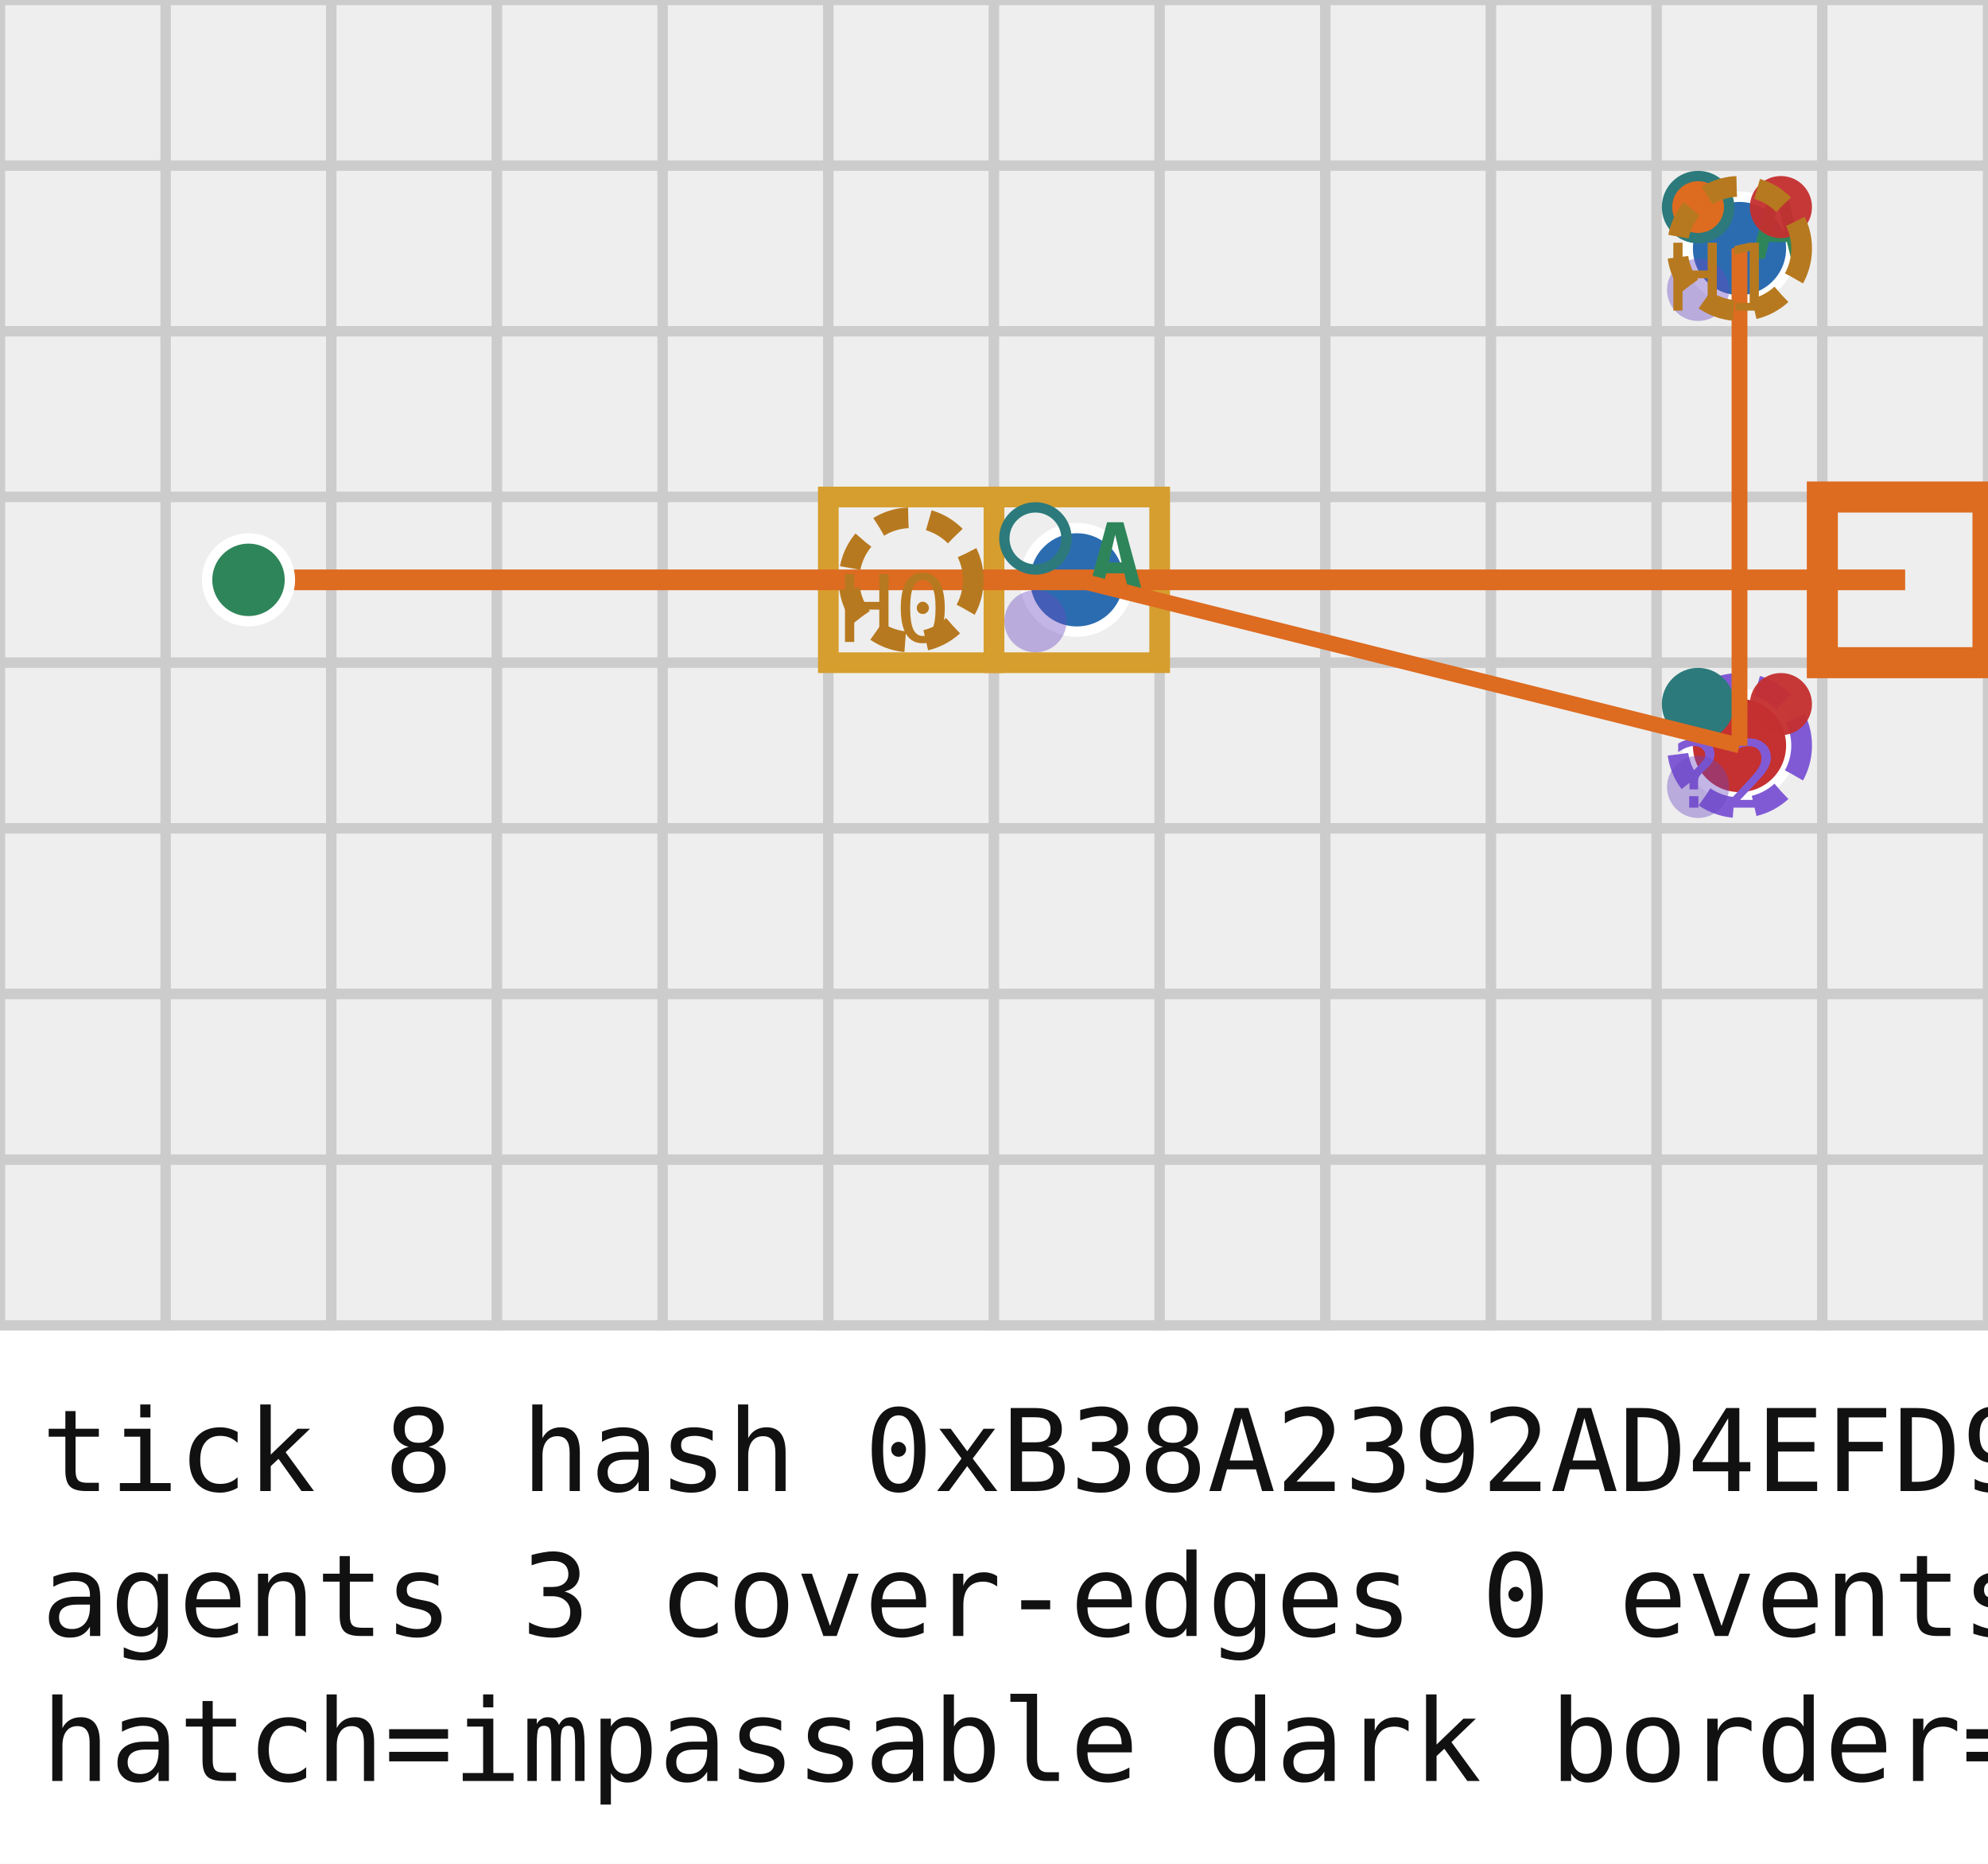
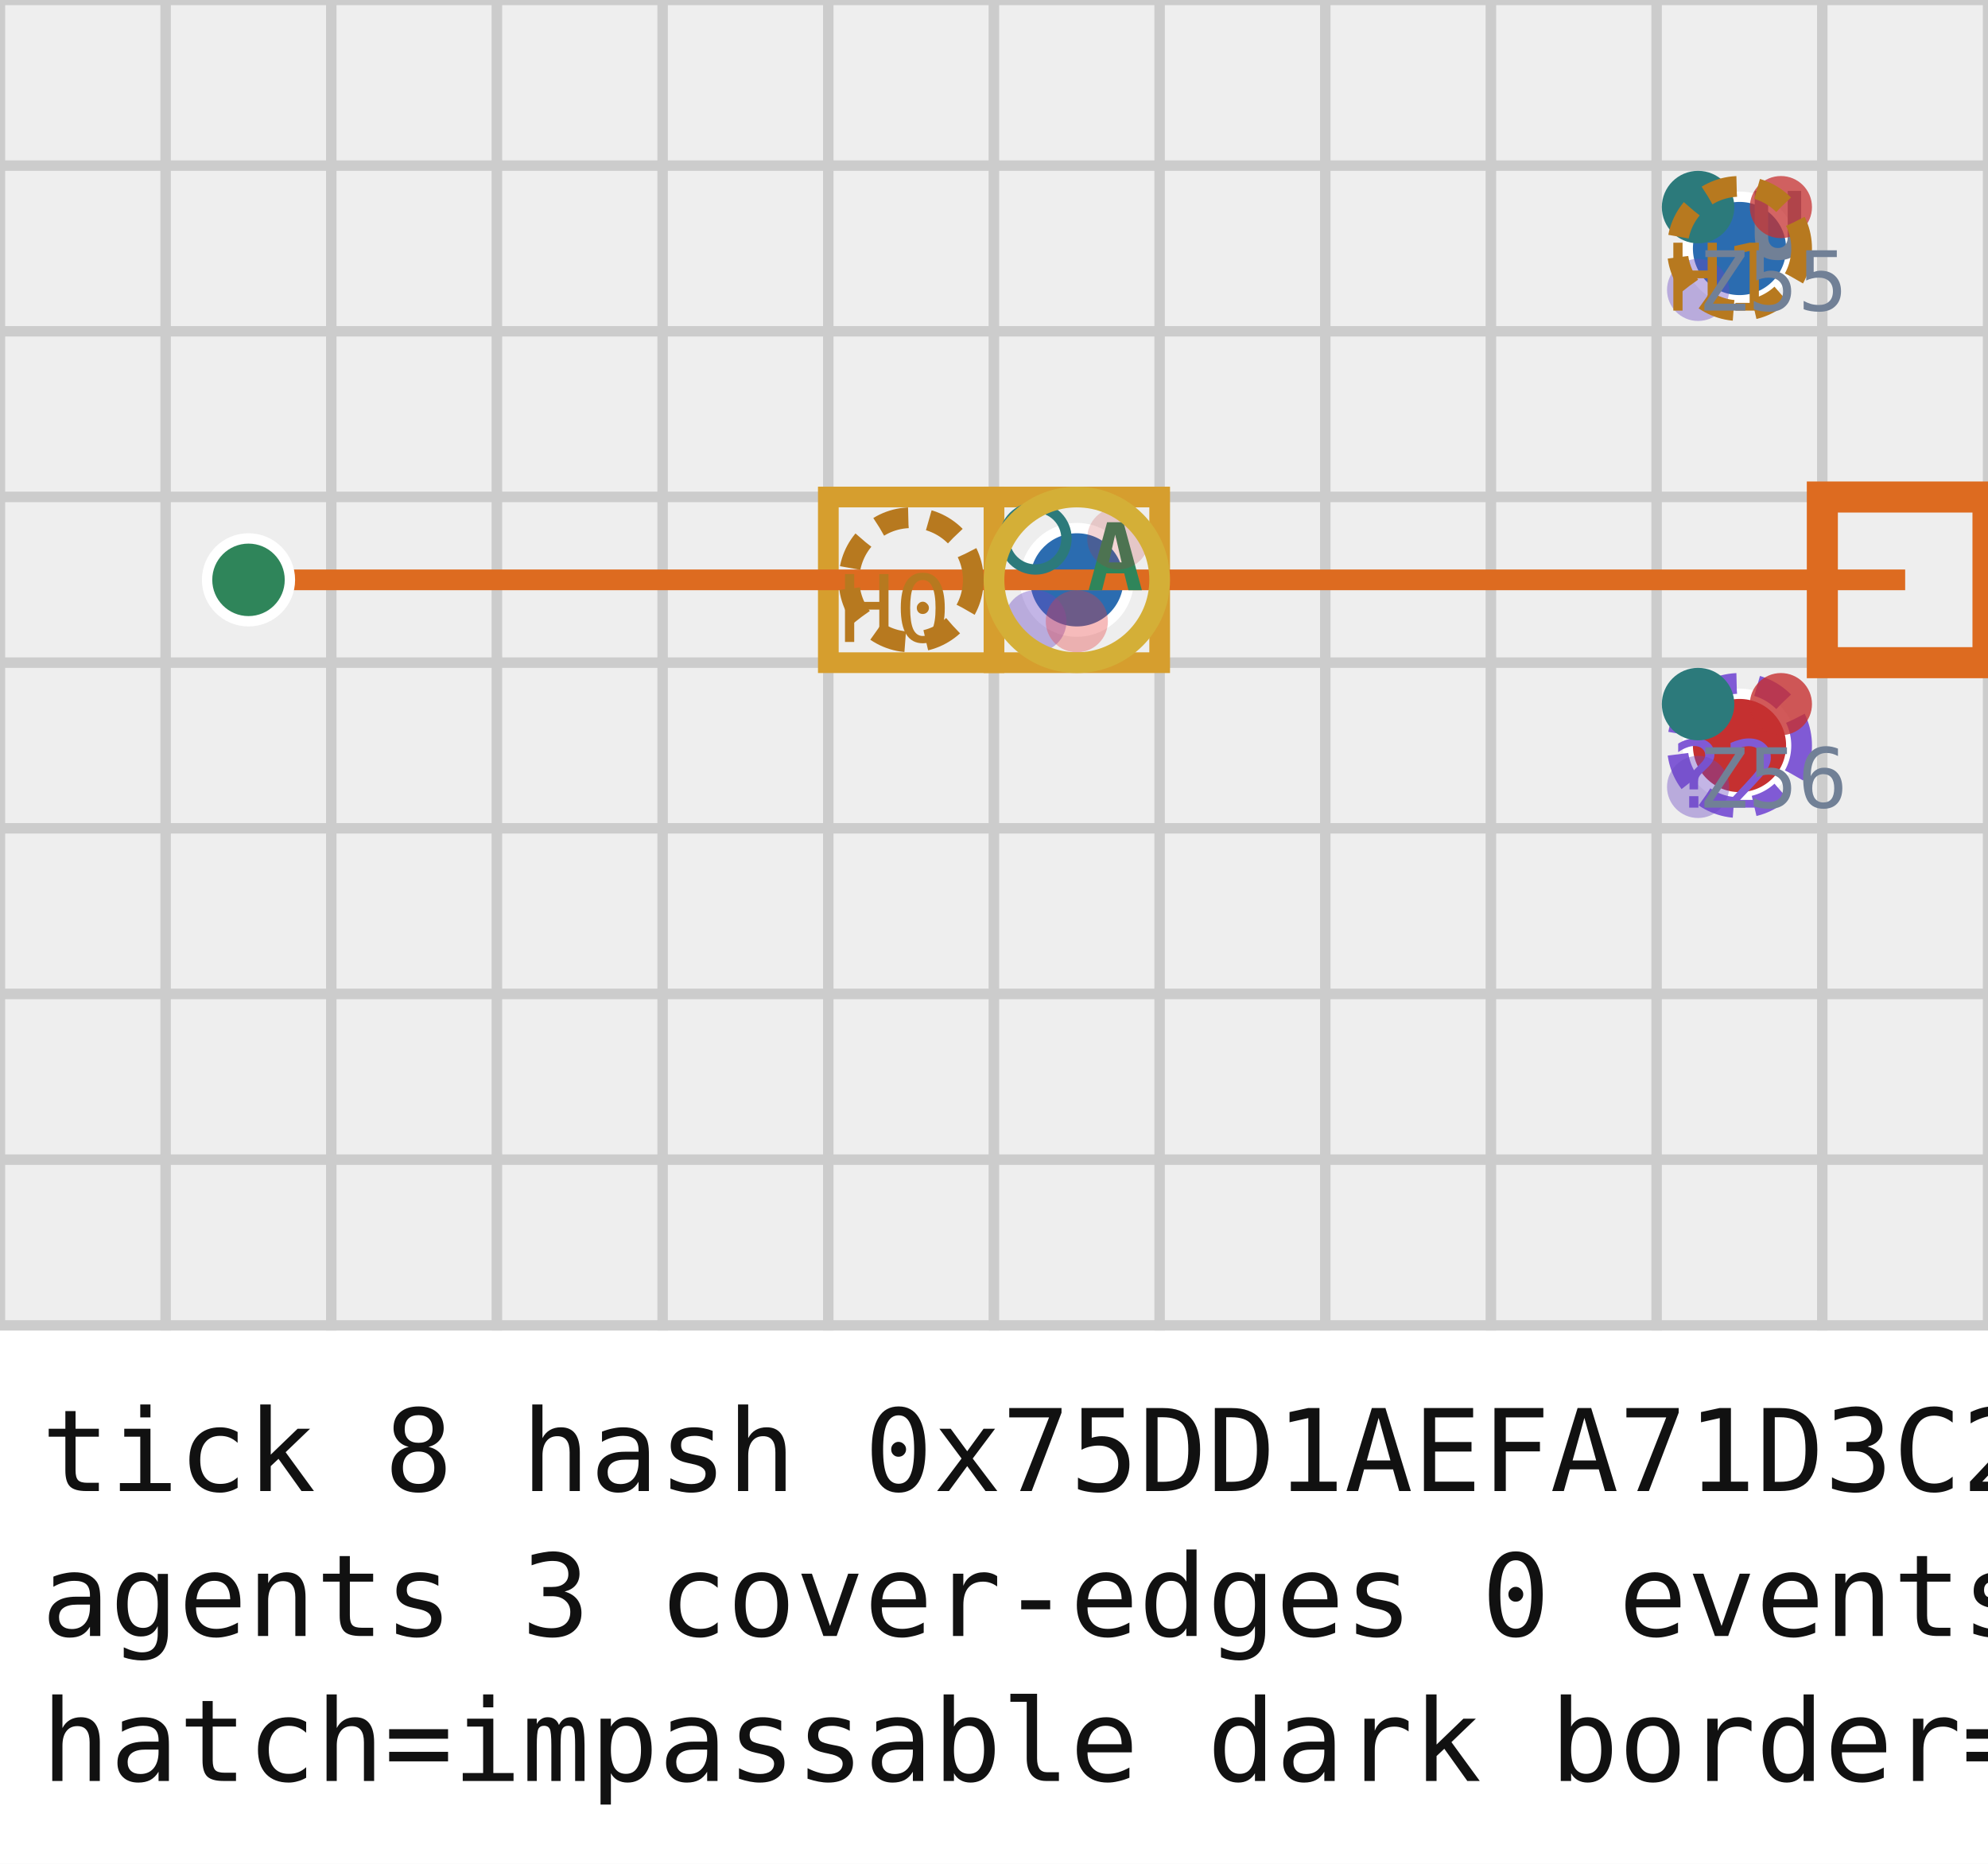
<svg xmlns="http://www.w3.org/2000/svg" width="192" height="180" viewBox="0 0 192 180">
  <defs>
    <pattern id="cw-hatch" width="4" height="4" patternUnits="userSpaceOnUse">
      <path d="M0,4 L4,0" stroke="#8a8a8a" stroke-width="1" />
    </pattern>
  </defs>
  <rect x="0" y="0" width="192" height="180" fill="#ffffff" />
  <rect x="0" y="0" width="16" height="16" fill="rgb(238,238,238)" stroke="#cccccc" stroke-width="1" />
  <rect x="16" y="0" width="16" height="16" fill="rgb(238,238,238)" stroke="#cccccc" stroke-width="1" />
  <rect x="32" y="0" width="16" height="16" fill="rgb(238,238,238)" stroke="#cccccc" stroke-width="1" />
  <rect x="48" y="0" width="16" height="16" fill="rgb(238,238,238)" stroke="#cccccc" stroke-width="1" />
  <rect x="64" y="0" width="16" height="16" fill="rgb(238,238,238)" stroke="#cccccc" stroke-width="1" />
  <rect x="80" y="0" width="16" height="16" fill="rgb(238,238,238)" stroke="#cccccc" stroke-width="1" />
  <rect x="96" y="0" width="16" height="16" fill="rgb(238,238,238)" stroke="#cccccc" stroke-width="1" />
  <rect x="112" y="0" width="16" height="16" fill="rgb(238,238,238)" stroke="#cccccc" stroke-width="1" />
  <rect x="128" y="0" width="16" height="16" fill="rgb(238,238,238)" stroke="#cccccc" stroke-width="1" />
  <rect x="144" y="0" width="16" height="16" fill="rgb(238,238,238)" stroke="#cccccc" stroke-width="1" />
  <rect x="160" y="0" width="16" height="16" fill="rgb(238,238,238)" stroke="#cccccc" stroke-width="1" />
  <rect x="176" y="0" width="16" height="16" fill="rgb(238,238,238)" stroke="#cccccc" stroke-width="1" />
  <rect x="0" y="16" width="16" height="16" fill="rgb(238,238,238)" stroke="#cccccc" stroke-width="1" />
  <rect x="16" y="16" width="16" height="16" fill="rgb(238,238,238)" stroke="#cccccc" stroke-width="1" />
  <rect x="32" y="16" width="16" height="16" fill="rgb(238,238,238)" stroke="#cccccc" stroke-width="1" />
  <rect x="48" y="16" width="16" height="16" fill="rgb(238,238,238)" stroke="#cccccc" stroke-width="1" />
  <rect x="64" y="16" width="16" height="16" fill="rgb(238,238,238)" stroke="#cccccc" stroke-width="1" />
  <rect x="80" y="16" width="16" height="16" fill="rgb(238,238,238)" stroke="#cccccc" stroke-width="1" />
  <rect x="96" y="16" width="16" height="16" fill="rgb(238,238,238)" stroke="#cccccc" stroke-width="1" />
  <rect x="112" y="16" width="16" height="16" fill="rgb(238,238,238)" stroke="#cccccc" stroke-width="1" />
  <rect x="128" y="16" width="16" height="16" fill="rgb(238,238,238)" stroke="#cccccc" stroke-width="1" />
  <rect x="144" y="16" width="16" height="16" fill="rgb(238,238,238)" stroke="#cccccc" stroke-width="1" />
  <rect x="160" y="16" width="16" height="16" fill="rgb(238,238,238)" stroke="#cccccc" stroke-width="1" />
  <rect x="176" y="16" width="16" height="16" fill="rgb(238,238,238)" stroke="#cccccc" stroke-width="1" />
  <rect x="0" y="32" width="16" height="16" fill="rgb(238,238,238)" stroke="#cccccc" stroke-width="1" />
  <rect x="16" y="32" width="16" height="16" fill="rgb(238,238,238)" stroke="#cccccc" stroke-width="1" />
  <rect x="32" y="32" width="16" height="16" fill="rgb(238,238,238)" stroke="#cccccc" stroke-width="1" />
  <rect x="48" y="32" width="16" height="16" fill="rgb(238,238,238)" stroke="#cccccc" stroke-width="1" />
  <rect x="64" y="32" width="16" height="16" fill="rgb(238,238,238)" stroke="#cccccc" stroke-width="1" />
  <rect x="80" y="32" width="16" height="16" fill="rgb(238,238,238)" stroke="#cccccc" stroke-width="1" />
  <rect x="96" y="32" width="16" height="16" fill="rgb(238,238,238)" stroke="#cccccc" stroke-width="1" />
  <rect x="112" y="32" width="16" height="16" fill="rgb(238,238,238)" stroke="#cccccc" stroke-width="1" />
  <rect x="128" y="32" width="16" height="16" fill="rgb(238,238,238)" stroke="#cccccc" stroke-width="1" />
  <rect x="144" y="32" width="16" height="16" fill="rgb(238,238,238)" stroke="#cccccc" stroke-width="1" />
  <rect x="160" y="32" width="16" height="16" fill="rgb(238,238,238)" stroke="#cccccc" stroke-width="1" />
  <rect x="176" y="32" width="16" height="16" fill="rgb(238,238,238)" stroke="#cccccc" stroke-width="1" />
  <rect x="0" y="48" width="16" height="16" fill="rgb(238,238,238)" stroke="#cccccc" stroke-width="1" />
  <rect x="16" y="48" width="16" height="16" fill="rgb(238,238,238)" stroke="#cccccc" stroke-width="1" />
  <rect x="32" y="48" width="16" height="16" fill="rgb(238,238,238)" stroke="#cccccc" stroke-width="1" />
  <rect x="48" y="48" width="16" height="16" fill="rgb(238,238,238)" stroke="#cccccc" stroke-width="1" />
  <rect x="64" y="48" width="16" height="16" fill="rgb(238,238,238)" stroke="#cccccc" stroke-width="1" />
  <rect x="80" y="48" width="16" height="16" fill="rgb(238,238,238)" stroke="#cccccc" stroke-width="1" />
  <rect x="96" y="48" width="16" height="16" fill="rgb(238,238,238)" stroke="#cccccc" stroke-width="1" />
  <rect x="112" y="48" width="16" height="16" fill="rgb(238,238,238)" stroke="#cccccc" stroke-width="1" />
  <rect x="128" y="48" width="16" height="16" fill="rgb(238,238,238)" stroke="#cccccc" stroke-width="1" />
  <rect x="144" y="48" width="16" height="16" fill="rgb(238,238,238)" stroke="#cccccc" stroke-width="1" />
  <rect x="160" y="48" width="16" height="16" fill="rgb(238,238,238)" stroke="#cccccc" stroke-width="1" />
  <rect x="176" y="48" width="16" height="16" fill="rgb(238,238,238)" stroke="#cccccc" stroke-width="1" />
  <rect x="0" y="64" width="16" height="16" fill="rgb(238,238,238)" stroke="#cccccc" stroke-width="1" />
  <rect x="16" y="64" width="16" height="16" fill="rgb(238,238,238)" stroke="#cccccc" stroke-width="1" />
  <rect x="32" y="64" width="16" height="16" fill="rgb(238,238,238)" stroke="#cccccc" stroke-width="1" />
  <rect x="48" y="64" width="16" height="16" fill="rgb(238,238,238)" stroke="#cccccc" stroke-width="1" />
  <rect x="64" y="64" width="16" height="16" fill="rgb(238,238,238)" stroke="#cccccc" stroke-width="1" />
  <rect x="80" y="64" width="16" height="16" fill="rgb(238,238,238)" stroke="#cccccc" stroke-width="1" />
  <rect x="96" y="64" width="16" height="16" fill="rgb(238,238,238)" stroke="#cccccc" stroke-width="1" />
  <rect x="112" y="64" width="16" height="16" fill="rgb(238,238,238)" stroke="#cccccc" stroke-width="1" />
  <rect x="128" y="64" width="16" height="16" fill="rgb(238,238,238)" stroke="#cccccc" stroke-width="1" />
  <rect x="144" y="64" width="16" height="16" fill="rgb(238,238,238)" stroke="#cccccc" stroke-width="1" />
  <rect x="160" y="64" width="16" height="16" fill="rgb(238,238,238)" stroke="#cccccc" stroke-width="1" />
  <rect x="176" y="64" width="16" height="16" fill="rgb(238,238,238)" stroke="#cccccc" stroke-width="1" />
  <rect x="0" y="80" width="16" height="16" fill="rgb(238,238,238)" stroke="#cccccc" stroke-width="1" />
  <rect x="16" y="80" width="16" height="16" fill="rgb(238,238,238)" stroke="#cccccc" stroke-width="1" />
  <rect x="32" y="80" width="16" height="16" fill="rgb(238,238,238)" stroke="#cccccc" stroke-width="1" />
  <rect x="48" y="80" width="16" height="16" fill="rgb(238,238,238)" stroke="#cccccc" stroke-width="1" />
  <rect x="64" y="80" width="16" height="16" fill="rgb(238,238,238)" stroke="#cccccc" stroke-width="1" />
  <rect x="80" y="80" width="16" height="16" fill="rgb(238,238,238)" stroke="#cccccc" stroke-width="1" />
  <rect x="96" y="80" width="16" height="16" fill="rgb(238,238,238)" stroke="#cccccc" stroke-width="1" />
  <rect x="112" y="80" width="16" height="16" fill="rgb(238,238,238)" stroke="#cccccc" stroke-width="1" />
  <rect x="128" y="80" width="16" height="16" fill="rgb(238,238,238)" stroke="#cccccc" stroke-width="1" />
  <rect x="144" y="80" width="16" height="16" fill="rgb(238,238,238)" stroke="#cccccc" stroke-width="1" />
  <rect x="160" y="80" width="16" height="16" fill="rgb(238,238,238)" stroke="#cccccc" stroke-width="1" />
  <rect x="176" y="80" width="16" height="16" fill="rgb(238,238,238)" stroke="#cccccc" stroke-width="1" />
  <rect x="0" y="96" width="16" height="16" fill="rgb(238,238,238)" stroke="#cccccc" stroke-width="1" />
  <rect x="16" y="96" width="16" height="16" fill="rgb(238,238,238)" stroke="#cccccc" stroke-width="1" />
  <rect x="32" y="96" width="16" height="16" fill="rgb(238,238,238)" stroke="#cccccc" stroke-width="1" />
  <rect x="48" y="96" width="16" height="16" fill="rgb(238,238,238)" stroke="#cccccc" stroke-width="1" />
  <rect x="64" y="96" width="16" height="16" fill="rgb(238,238,238)" stroke="#cccccc" stroke-width="1" />
  <rect x="80" y="96" width="16" height="16" fill="rgb(238,238,238)" stroke="#cccccc" stroke-width="1" />
  <rect x="96" y="96" width="16" height="16" fill="rgb(238,238,238)" stroke="#cccccc" stroke-width="1" />
  <rect x="112" y="96" width="16" height="16" fill="rgb(238,238,238)" stroke="#cccccc" stroke-width="1" />
  <rect x="128" y="96" width="16" height="16" fill="rgb(238,238,238)" stroke="#cccccc" stroke-width="1" />
  <rect x="144" y="96" width="16" height="16" fill="rgb(238,238,238)" stroke="#cccccc" stroke-width="1" />
  <rect x="160" y="96" width="16" height="16" fill="rgb(238,238,238)" stroke="#cccccc" stroke-width="1" />
  <rect x="176" y="96" width="16" height="16" fill="rgb(238,238,238)" stroke="#cccccc" stroke-width="1" />
  <rect x="0" y="112" width="16" height="16" fill="rgb(238,238,238)" stroke="#cccccc" stroke-width="1" />
  <rect x="16" y="112" width="16" height="16" fill="rgb(238,238,238)" stroke="#cccccc" stroke-width="1" />
  <rect x="32" y="112" width="16" height="16" fill="rgb(238,238,238)" stroke="#cccccc" stroke-width="1" />
  <rect x="48" y="112" width="16" height="16" fill="rgb(238,238,238)" stroke="#cccccc" stroke-width="1" />
  <rect x="64" y="112" width="16" height="16" fill="rgb(238,238,238)" stroke="#cccccc" stroke-width="1" />
  <rect x="80" y="112" width="16" height="16" fill="rgb(238,238,238)" stroke="#cccccc" stroke-width="1" />
  <rect x="96" y="112" width="16" height="16" fill="rgb(238,238,238)" stroke="#cccccc" stroke-width="1" />
  <rect x="112" y="112" width="16" height="16" fill="rgb(238,238,238)" stroke="#cccccc" stroke-width="1" />
  <rect x="128" y="112" width="16" height="16" fill="rgb(238,238,238)" stroke="#cccccc" stroke-width="1" />
  <rect x="144" y="112" width="16" height="16" fill="rgb(238,238,238)" stroke="#cccccc" stroke-width="1" />
  <rect x="160" y="112" width="16" height="16" fill="rgb(238,238,238)" stroke="#cccccc" stroke-width="1" />
  <rect x="176" y="112" width="16" height="16" fill="rgb(238,238,238)" stroke="#cccccc" stroke-width="1" />
  <rect x="176" y="48" width="16" height="16" fill="none" stroke="#d69e2e" stroke-width="2" />
  <rect x="176" y="48" width="16" height="16" fill="none" stroke="#d69e2e" stroke-width="2" />
  <rect x="80" y="48" width="16" height="16" fill="none" stroke="#d69e2e" stroke-width="2" />
  <rect x="96" y="48" width="16" height="16" fill="none" stroke="#d69e2e" stroke-width="2" />
  <line x1="104" y1="56" x2="184" y2="56" stroke="#2b6cb0" stroke-width="1" stroke-dasharray="3,2" />
  <circle cx="104" cy="56" r="5" fill="#2b6cb0" stroke="#ffffff" stroke-width="1" />
  <circle cx="168" cy="24" r="5" fill="#2b6cb0" stroke="#ffffff" stroke-width="1" />
  <circle cx="168" cy="72" r="5" fill="#c53030" stroke="#ffffff" stroke-width="1" />
  <polyline points="24,56 40,56 56,56 72,56 88,56 104,56 120,56 136,56 152,56 168,56 184,56" fill="none" stroke="#dd6b20" stroke-width="2" />
  <circle cx="24" cy="56" r="4" fill="#2f855a" stroke="#ffffff" stroke-width="1" />
  <rect x="176" y="48" width="16" height="16" fill="none" stroke="#dd6b20" stroke-width="3" />
  <circle cx="168" cy="72" r="6" fill="none" stroke="#805ad5" stroke-width="2" stroke-dasharray="3,2" />
  <text x="161" y="78" font-family="monospace" font-size="9" fill="#805ad5">?2</text>
  <text x="105" y="57" font-family="monospace" font-size="9" font-weight="bold" fill="#2f855a">A</text>
-   <text x="169" y="25" font-family="monospace" font-size="9" font-weight="bold" fill="#2f855a">A</text>
+   <text x="169" y="25" font-family="monospace" font-size="9" font-weight="bold" fill="#718096">U</text>
  <circle cx="100" cy="52" r="3" fill="none" stroke="#2c7a7b" stroke-width="1" />
-   <circle cx="164" cy="20" r="3" fill="#dd6b20" stroke="#2c7a7b" stroke-width="1" />
+   <circle cx="164" cy="20" r="3" fill="#2c7a7b" stroke="#2c7a7b" stroke-width="1" />
  <circle cx="164" cy="68" r="3" fill="#2c7a7b" stroke="#2c7a7b" stroke-width="1" />
-   <line x1="104" y1="56" x2="168" y2="72" stroke="#dd6b20" stroke-width="1.5" />
-   <line x1="168" y1="24" x2="168" y2="72" stroke="#dd6b20" stroke-width="1.5" />
-   <line x1="168" y1="72" x2="168" y2="24" stroke="#dd6b20" stroke-width="1.5" />
-   <circle cx="172" cy="20" r="3" fill="#c53030" fill-opacity="0.95" />
-   <circle cx="172" cy="68" r="3" fill="#c53030" fill-opacity="0.95" />
+   <circle cx="108" cy="52" r="3" fill="#c53030" fill-opacity="0.20" />
+   <circle cx="172" cy="20" r="3" fill="#c53030" fill-opacity="0.75" />
+   <circle cx="172" cy="68" r="3" fill="#c53030" fill-opacity="0.80" />
  <circle cx="100" cy="60" r="3" fill="#6b46c1" fill-opacity="0.40" />
  <circle cx="164" cy="28" r="3" fill="#6b46c1" fill-opacity="0.40" />
  <circle cx="164" cy="76" r="3" fill="#6b46c1" fill-opacity="0.40" />
  <circle cx="88" cy="56" r="6" fill="none" stroke="#b7791f" stroke-width="2" stroke-dasharray="3,2" />
  <text x="81" y="62" font-family="monospace" font-size="9" fill="#b7791f">H0</text>
  <circle cx="168" cy="24" r="6" fill="none" stroke="#b7791f" stroke-width="2" stroke-dasharray="3,2" />
  <text x="161" y="30" font-family="monospace" font-size="9" fill="#b7791f">H1</text>
-   <text x="4" y="144" font-family="monospace" font-size="11" fill="#111111">tick 8  hash 0xB38A2392AD4EFD98  draws 20</text>
-   <text x="4" y="158" font-family="monospace" font-size="11" fill="#111111">agents 3  cover-edges 0  events 7</text>
+   <circle cx="104" cy="60" r="3" fill="#e53e3e" fill-opacity="0.35" />
+   <text x="164" y="30" font-family="monospace" font-size="8" fill="#718096">Z55</text>
+   <text x="164" y="78" font-family="monospace" font-size="8" fill="#718096">Z56</text>
+   <circle cx="104" cy="56" r="8" fill="none" stroke="#d4af37" stroke-width="2" />
+   <text x="4" y="144" font-family="monospace" font-size="11" fill="#111111">tick 8  hash 0x75DD1AEFA71D3C23  draws 10</text>
+   <text x="4" y="158" font-family="monospace" font-size="11" fill="#111111">agents 3  cover-edges 0  events 4</text>
  <text x="4" y="172" font-family="monospace" font-size="11" fill="#111111">hatch=impassable  dark border=opaque  darker fill=higher elevation  triangle=cover  circle=agent</text>
</svg>
